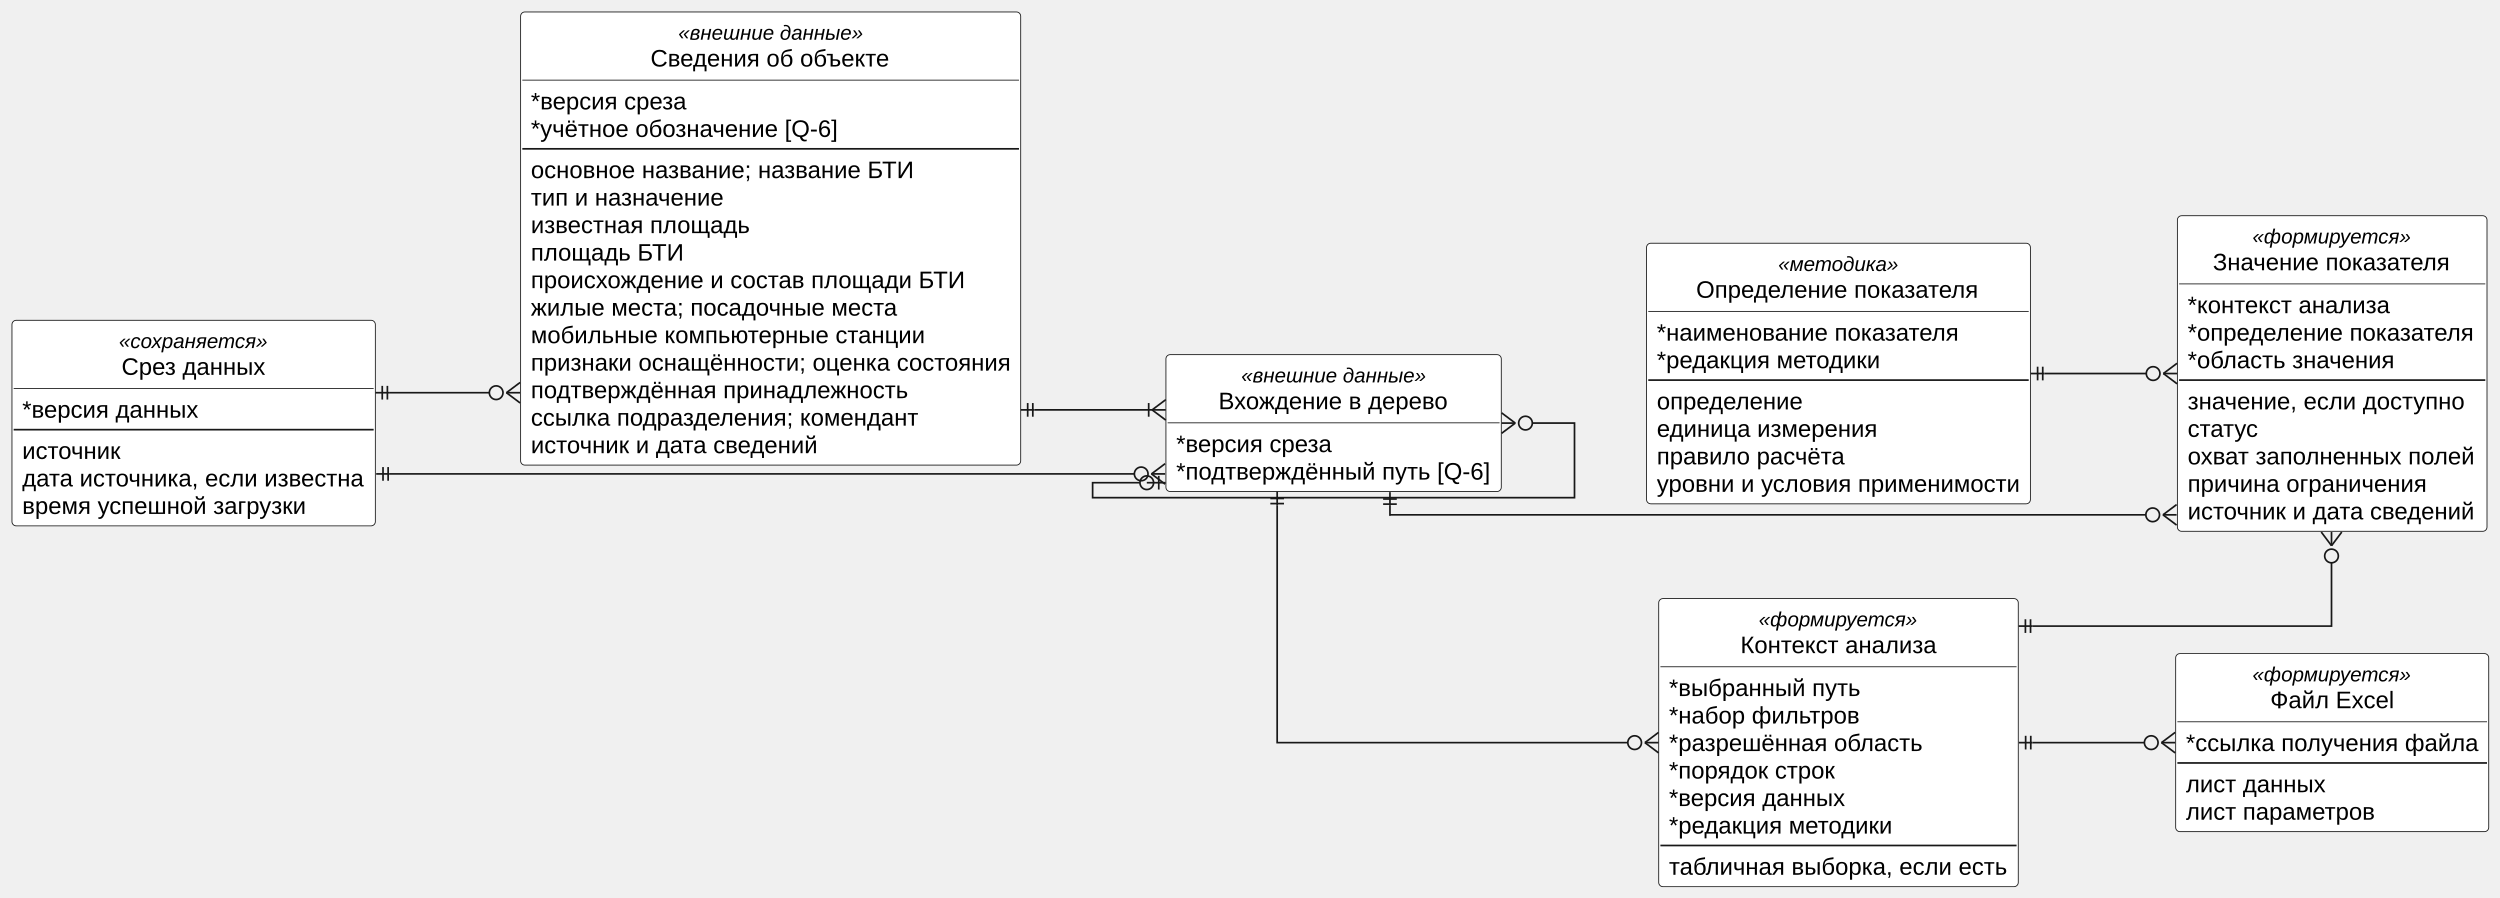
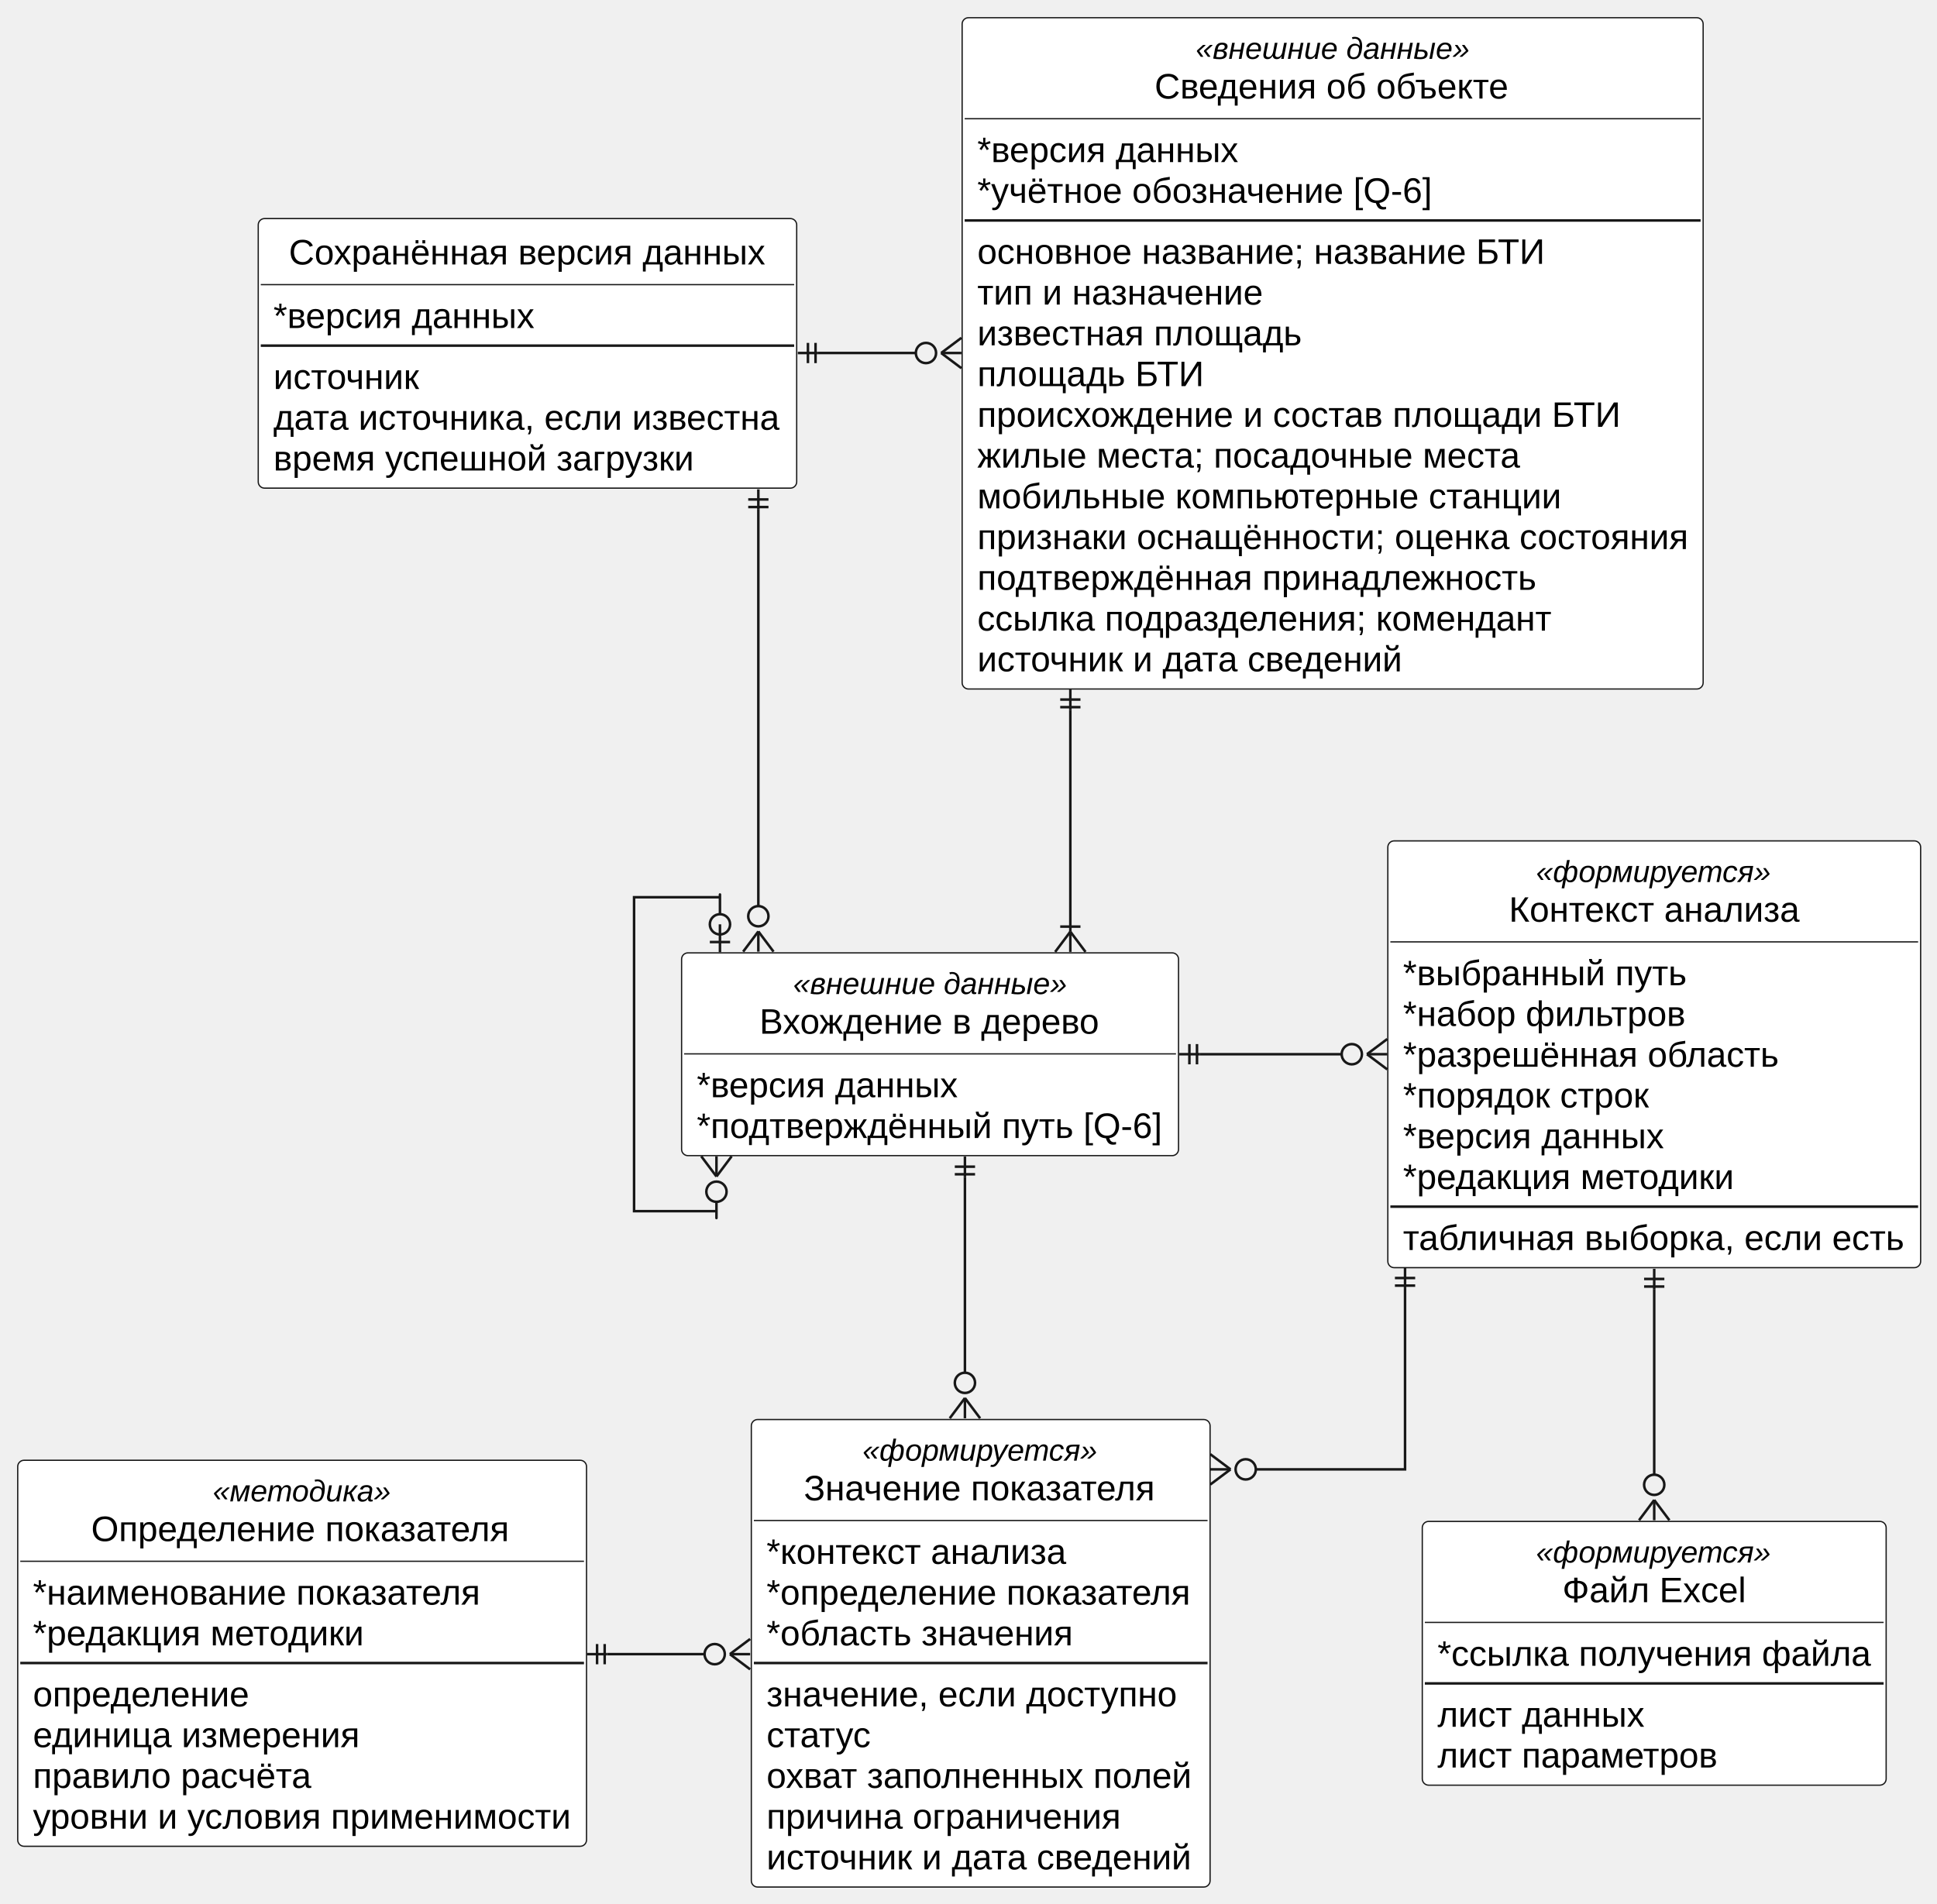
- <svg xmlns="http://www.w3.org/2000/svg" contentStyleType="text/css" data-diagram-type="CLASS" height="525px" preserveAspectRatio="none" style="width:1463px;height:525px;background:#FFFFFF;" version="1.1" viewBox="0 0 1463 525" width="1463px" zoomAndPan="magnify">
+ <svg xmlns="http://www.w3.org/2000/svg" contentStyleType="text/css" data-diagram-type="CLASS" height="752px" preserveAspectRatio="none" style="width:765px;height:752px;background:#FFFFFF;" version="1.1" viewBox="0 0 765 752" width="765px" zoomAndPan="magnify">
  <defs />
  <g>
    <g class="entity" data-entity="Snapshot" data-source-line="12" data-uid="ent0002" id="entity_Snapshot">
-       <rect fill="#FFFFFF" height="120.292" rx="2.5" ry="2.5" style="stroke:#181818;stroke-width:0.5;" width="212.655" x="7" y="187.44" />
-       <text fill="#000000" font-family="Arial" font-size="12" font-style="italic" lengthAdjust="spacing" textLength="87.463" x="69.596" y="203.696">«сохраняется»</text>
-       <text fill="#000000" font-family="Arial" font-size="14" lengthAdjust="spacing" textLength="84.472" x="71.092" y="219.371">Срез данных</text>
-       <line style="stroke:#181818;stroke-width:0.5;" x1="8" x2="218.655" y1="227.338" y2="227.338" />
-       <text fill="#000000" font-family="Arial" font-size="14" lengthAdjust="spacing" textLength="103.23" x="13" y="244.469">*версия данных</text>
-       <line style="stroke:#181818;stroke-width:1;" x1="8" x2="218.655" y1="251.436" y2="251.436" />
-       <text fill="#000000" font-family="Arial" font-size="14" lengthAdjust="spacing" textLength="57.989" x="13" y="268.568">источник</text>
-       <text fill="#000000" font-family="Arial" font-size="14" lengthAdjust="spacing" textLength="200.655" x="13" y="284.667">дата источника, если известна</text>
-       <text fill="#000000" font-family="Arial" font-size="14" lengthAdjust="spacing" textLength="166.394" x="13" y="300.765">время успешной загрузки</text>
+       <rect fill="#FFFFFF" height="106.493" rx="2.5" ry="2.5" style="stroke:#181818;stroke-width:0.5;" width="212.655" x="101.99" y="86.34" />
+       <text fill="#000000" font-family="Arial" font-size="14" lengthAdjust="spacing" textLength="188.487" x="114.074" y="104.472">Сохранённая версия данных</text>
+       <line style="stroke:#181818;stroke-width:0.5;" x1="102.99" x2="313.645" y1="112.439" y2="112.439" />
+       <text fill="#000000" font-family="Arial" font-size="14" lengthAdjust="spacing" textLength="103.23" x="107.99" y="129.571">*версия данных</text>
+       <line style="stroke:#181818;stroke-width:1;" x1="102.99" x2="313.645" y1="136.537" y2="136.537" />
+       <text fill="#000000" font-family="Arial" font-size="14" lengthAdjust="spacing" textLength="57.989" x="107.99" y="153.669">источник</text>
+       <text fill="#000000" font-family="Arial" font-size="14" lengthAdjust="spacing" textLength="200.655" x="107.99" y="169.768">дата источника, если известна</text>
+       <text fill="#000000" font-family="Arial" font-size="14" lengthAdjust="spacing" textLength="166.394" x="107.99" y="185.866">время успешной загрузки</text>
    </g>
    <g class="entity" data-entity="ObjectInfo" data-source-line="20" data-uid="ent0003" id="entity_ObjectInfo">
-       <rect fill="#FFFFFF" height="265.18" rx="2.5" ry="2.5" style="stroke:#181818;stroke-width:0.5;" width="292.649" x="304.66" y="7" />
-       <text fill="#000000" font-family="Arial" font-size="12" font-style="italic" lengthAdjust="spacing" textLength="108.152" x="396.909" y="23.256">«внешние данные»</text>
-       <text fill="#000000" font-family="Arial" font-size="14" lengthAdjust="spacing" textLength="140.67" x="380.65" y="38.931">Сведения об объекте</text>
-       <line style="stroke:#181818;stroke-width:0.5;" x1="305.66" x2="596.309" y1="46.898" y2="46.898" />
-       <text fill="#000000" font-family="Arial" font-size="14" lengthAdjust="spacing" textLength="91.526" x="310.66" y="64.029">*версия среза</text>
-       <text fill="#000000" font-family="Arial" font-size="14" lengthAdjust="spacing" textLength="180.086" x="310.66" y="80.128">*учётное обозначение [Q-6]</text>
-       <line style="stroke:#181818;stroke-width:1;" x1="305.66" x2="596.309" y1="87.095" y2="87.095" />
-       <text fill="#000000" font-family="Arial" font-size="14" lengthAdjust="spacing" textLength="225.401" x="310.66" y="104.227">основное название; название БТИ</text>
-       <text fill="#000000" font-family="Arial" font-size="14" lengthAdjust="spacing" textLength="113.285" x="310.66" y="120.325">тип и назначение</text>
-       <text fill="#000000" font-family="Arial" font-size="14" lengthAdjust="spacing" textLength="128.167" x="310.66" y="136.424">известная площадь</text>
-       <text fill="#000000" font-family="Arial" font-size="14" lengthAdjust="spacing" textLength="89.995" x="310.66" y="152.523">площадь БТИ</text>
-       <text fill="#000000" font-family="Arial" font-size="14" lengthAdjust="spacing" textLength="254.851" x="310.66" y="168.621">происхождение и состав площади БТИ</text>
-       <text fill="#000000" font-family="Arial" font-size="14" lengthAdjust="spacing" textLength="214.963" x="310.66" y="184.72">жилые места; посадочные места</text>
-       <text fill="#000000" font-family="Arial" font-size="14" lengthAdjust="spacing" textLength="231.137" x="310.66" y="200.818">мобильные компьютерные станции</text>
-       <text fill="#000000" font-family="Arial" font-size="14" lengthAdjust="spacing" textLength="280.649" x="310.66" y="216.917">признаки оснащённости; оценка состояния</text>
-       <text fill="#000000" font-family="Arial" font-size="14" lengthAdjust="spacing" textLength="221.416" x="310.66" y="233.016">подтверждённая принадлежность</text>
-       <text fill="#000000" font-family="Arial" font-size="14" lengthAdjust="spacing" textLength="227.534" x="310.66" y="249.114">ссылка подразделения; комендант</text>
-       <text fill="#000000" font-family="Arial" font-size="14" lengthAdjust="spacing" textLength="169.183" x="310.66" y="265.213">источник и дата сведений</text>
+       <rect fill="#FFFFFF" height="265.18" rx="2.5" ry="2.5" style="stroke:#181818;stroke-width:0.5;" width="292.649" x="379.99" y="7" />
+       <text fill="#000000" font-family="Arial" font-size="12" font-style="italic" lengthAdjust="spacing" textLength="108.152" x="472.238" y="23.256">«внешние данные»</text>
+       <text fill="#000000" font-family="Arial" font-size="14" lengthAdjust="spacing" textLength="140.67" x="455.98" y="38.931">Сведения об объекте</text>
+       <line style="stroke:#181818;stroke-width:0.5;" x1="380.99" x2="671.639" y1="46.898" y2="46.898" />
+       <text fill="#000000" font-family="Arial" font-size="14" lengthAdjust="spacing" textLength="103.23" x="385.99" y="64.029">*версия данных</text>
+       <text fill="#000000" font-family="Arial" font-size="14" lengthAdjust="spacing" textLength="180.086" x="385.99" y="80.128">*учётное обозначение [Q-6]</text>
+       <line style="stroke:#181818;stroke-width:1;" x1="380.99" x2="671.639" y1="87.095" y2="87.095" />
+       <text fill="#000000" font-family="Arial" font-size="14" lengthAdjust="spacing" textLength="225.401" x="385.99" y="104.227">основное название; название БТИ</text>
+       <text fill="#000000" font-family="Arial" font-size="14" lengthAdjust="spacing" textLength="113.285" x="385.99" y="120.325">тип и назначение</text>
+       <text fill="#000000" font-family="Arial" font-size="14" lengthAdjust="spacing" textLength="128.167" x="385.99" y="136.424">известная площадь</text>
+       <text fill="#000000" font-family="Arial" font-size="14" lengthAdjust="spacing" textLength="89.995" x="385.99" y="152.523">площадь БТИ</text>
+       <text fill="#000000" font-family="Arial" font-size="14" lengthAdjust="spacing" textLength="254.851" x="385.99" y="168.621">происхождение и состав площади БТИ</text>
+       <text fill="#000000" font-family="Arial" font-size="14" lengthAdjust="spacing" textLength="214.963" x="385.99" y="184.72">жилые места; посадочные места</text>
+       <text fill="#000000" font-family="Arial" font-size="14" lengthAdjust="spacing" textLength="231.137" x="385.99" y="200.818">мобильные компьютерные станции</text>
+       <text fill="#000000" font-family="Arial" font-size="14" lengthAdjust="spacing" textLength="280.649" x="385.99" y="216.917">признаки оснащённости; оценка состояния</text>
+       <text fill="#000000" font-family="Arial" font-size="14" lengthAdjust="spacing" textLength="221.416" x="385.99" y="233.016">подтверждённая принадлежность</text>
+       <text fill="#000000" font-family="Arial" font-size="14" lengthAdjust="spacing" textLength="227.534" x="385.99" y="249.114">ссылка подразделения; комендант</text>
+       <text fill="#000000" font-family="Arial" font-size="14" lengthAdjust="spacing" textLength="169.183" x="385.99" y="265.213">источник и дата сведений</text>
    </g>
    <g class="entity" data-entity="TreeEntry" data-source-line="37" data-uid="ent0004" id="entity_TreeEntry">
-       <rect fill="#FFFFFF" height="80.095" rx="2.5" ry="2.5" style="stroke:#181818;stroke-width:0.5;" width="196.256" x="682.3" y="207.54" />
-       <text fill="#000000" font-family="Arial" font-size="12" font-style="italic" lengthAdjust="spacing" textLength="108.152" x="726.352" y="223.796">«внешние данные»</text>
-       <text fill="#000000" font-family="Arial" font-size="14" lengthAdjust="spacing" textLength="134.75" x="713.053" y="239.471">Вхождение в дерево</text>
-       <line style="stroke:#181818;stroke-width:0.5;" x1="683.3" x2="877.556" y1="247.438" y2="247.438" />
-       <text fill="#000000" font-family="Arial" font-size="14" lengthAdjust="spacing" textLength="91.526" x="688.3" y="264.569">*версия среза</text>
-       <text fill="#000000" font-family="Arial" font-size="14" lengthAdjust="spacing" textLength="184.256" x="688.3" y="280.668">*подтверждённый путь [Q-6]</text>
+       <rect fill="#FFFFFF" height="80.095" rx="2.5" ry="2.5" style="stroke:#181818;stroke-width:0.5;" width="196.256" x="269.19" y="376.42" />
+       <text fill="#000000" font-family="Arial" font-size="12" font-style="italic" lengthAdjust="spacing" textLength="108.152" x="313.242" y="392.676">«внешние данные»</text>
+       <text fill="#000000" font-family="Arial" font-size="14" lengthAdjust="spacing" textLength="134.75" x="299.943" y="408.351">Вхождение в дерево</text>
+       <line style="stroke:#181818;stroke-width:0.5;" x1="270.19" x2="464.446" y1="416.317" y2="416.317" />
+       <text fill="#000000" font-family="Arial" font-size="14" lengthAdjust="spacing" textLength="103.23" x="275.19" y="433.449">*версия данных</text>
+       <text fill="#000000" font-family="Arial" font-size="14" lengthAdjust="spacing" textLength="184.256" x="275.19" y="449.548">*подтверждённый путь [Q-6]</text>
    </g>
    <g class="entity" data-entity="Definition" data-source-line="42" data-uid="ent0005" id="entity_Definition">
-       <rect fill="#FFFFFF" height="152.489" rx="2.5" ry="2.5" style="stroke:#181818;stroke-width:0.5;" width="224.639" x="963.56" y="142.34" />
-       <text fill="#000000" font-family="Arial" font-size="12" font-style="italic" lengthAdjust="spacing" textLength="70.564" x="1040.597" y="158.596">«методика»</text>
-       <text fill="#000000" font-family="Arial" font-size="14" lengthAdjust="spacing" textLength="166.612" x="992.573" y="174.271">Определение показателя</text>
-       <line style="stroke:#181818;stroke-width:0.5;" x1="964.56" x2="1187.199" y1="182.238" y2="182.238" />
-       <text fill="#000000" font-family="Arial" font-size="14" lengthAdjust="spacing" textLength="177.598" x="969.56" y="199.369">*наименование показателя</text>
-       <text fill="#000000" font-family="Arial" font-size="14" lengthAdjust="spacing" textLength="131.954" x="969.56" y="215.468">*редакция методики</text>
-       <line style="stroke:#181818;stroke-width:1;" x1="964.56" x2="1187.199" y1="222.435" y2="222.435" />
-       <text fill="#000000" font-family="Arial" font-size="14" lengthAdjust="spacing" textLength="86.188" x="969.56" y="239.567">определение</text>
-       <text fill="#000000" font-family="Arial" font-size="14" lengthAdjust="spacing" textLength="129.377" x="969.56" y="255.665">единица измерения</text>
-       <text fill="#000000" font-family="Arial" font-size="14" lengthAdjust="spacing" textLength="110.106" x="969.56" y="271.764">правило расчёта</text>
-       <text fill="#000000" font-family="Arial" font-size="14" lengthAdjust="spacing" textLength="212.639" x="969.56" y="287.863">уровни и условия применимости</text>
+       <rect fill="#FFFFFF" height="152.489" rx="2.5" ry="2.5" style="stroke:#181818;stroke-width:0.5;" width="224.639" x="7" y="576.86" />
+       <text fill="#000000" font-family="Arial" font-size="12" font-style="italic" lengthAdjust="spacing" textLength="70.564" x="84.037" y="593.116">«методика»</text>
+       <text fill="#000000" font-family="Arial" font-size="14" lengthAdjust="spacing" textLength="166.612" x="36.013" y="608.791">Определение показателя</text>
+       <line style="stroke:#181818;stroke-width:0.5;" x1="8" x2="230.639" y1="616.758" y2="616.758" />
+       <text fill="#000000" font-family="Arial" font-size="14" lengthAdjust="spacing" textLength="177.598" x="13" y="633.889">*наименование показателя</text>
+       <text fill="#000000" font-family="Arial" font-size="14" lengthAdjust="spacing" textLength="131.954" x="13" y="649.988">*редакция методики</text>
+       <line style="stroke:#181818;stroke-width:1;" x1="8" x2="230.639" y1="656.955" y2="656.955" />
+       <text fill="#000000" font-family="Arial" font-size="14" lengthAdjust="spacing" textLength="86.188" x="13" y="674.087">определение</text>
+       <text fill="#000000" font-family="Arial" font-size="14" lengthAdjust="spacing" textLength="129.377" x="13" y="690.185">единица измерения</text>
+       <text fill="#000000" font-family="Arial" font-size="14" lengthAdjust="spacing" textLength="110.106" x="13" y="706.284">правило расчёта</text>
+       <text fill="#000000" font-family="Arial" font-size="14" lengthAdjust="spacing" textLength="212.639" x="13" y="722.383">уровни и условия применимости</text>
    </g>
    <g class="entity" data-entity="Context" data-source-line="52" data-uid="ent0006" id="entity_Context">
-       <rect fill="#FFFFFF" height="168.588" rx="2.5" ry="2.5" style="stroke:#181818;stroke-width:0.5;" width="210.427" x="970.67" y="350.29" />
-       <text fill="#000000" font-family="Arial" font-size="12" font-style="italic" lengthAdjust="spacing" textLength="93.375" x="1029.196" y="366.546">«формируется»</text>
-       <text fill="#000000" font-family="Arial" font-size="14" lengthAdjust="spacing" textLength="114.796" x="1018.485" y="382.221">Контекст анализа</text>
-       <line style="stroke:#181818;stroke-width:0.5;" x1="971.67" x2="1180.097" y1="390.188" y2="390.188" />
-       <text fill="#000000" font-family="Arial" font-size="14" lengthAdjust="spacing" textLength="112.061" x="976.67" y="407.319">*выбранный путь</text>
-       <text fill="#000000" font-family="Arial" font-size="14" lengthAdjust="spacing" textLength="112.67" x="976.67" y="423.418">*набор фильтров</text>
-       <text fill="#000000" font-family="Arial" font-size="14" lengthAdjust="spacing" textLength="149.215" x="976.67" y="439.517">*разрешённая область</text>
-       <text fill="#000000" font-family="Arial" font-size="14" lengthAdjust="spacing" textLength="97.262" x="976.67" y="455.615">*порядок строк</text>
-       <text fill="#000000" font-family="Arial" font-size="14" lengthAdjust="spacing" textLength="103.23" x="976.67" y="471.714">*версия данных</text>
-       <text fill="#000000" font-family="Arial" font-size="14" lengthAdjust="spacing" textLength="131.954" x="976.67" y="487.812">*редакция методики</text>
-       <line style="stroke:#181818;stroke-width:1;" x1="971.67" x2="1180.097" y1="494.779" y2="494.779" />
-       <text fill="#000000" font-family="Arial" font-size="14" lengthAdjust="spacing" textLength="198.427" x="976.67" y="511.911">табличная выборка, если есть</text>
+       <rect fill="#FFFFFF" height="168.588" rx="2.5" ry="2.5" style="stroke:#181818;stroke-width:0.5;" width="210.427" x="548.11" y="332.18" />
+       <text fill="#000000" font-family="Arial" font-size="12" font-style="italic" lengthAdjust="spacing" textLength="93.375" x="606.636" y="348.436">«формируется»</text>
+       <text fill="#000000" font-family="Arial" font-size="14" lengthAdjust="spacing" textLength="114.796" x="595.925" y="364.111">Контекст анализа</text>
+       <line style="stroke:#181818;stroke-width:0.5;" x1="549.11" x2="757.537" y1="372.077" y2="372.077" />
+       <text fill="#000000" font-family="Arial" font-size="14" lengthAdjust="spacing" textLength="112.061" x="554.11" y="389.209">*выбранный путь</text>
+       <text fill="#000000" font-family="Arial" font-size="14" lengthAdjust="spacing" textLength="112.67" x="554.11" y="405.308">*набор фильтров</text>
+       <text fill="#000000" font-family="Arial" font-size="14" lengthAdjust="spacing" textLength="149.215" x="554.11" y="421.407">*разрешённая область</text>
+       <text fill="#000000" font-family="Arial" font-size="14" lengthAdjust="spacing" textLength="97.262" x="554.11" y="437.505">*порядок строк</text>
+       <text fill="#000000" font-family="Arial" font-size="14" lengthAdjust="spacing" textLength="103.23" x="554.11" y="453.604">*версия данных</text>
+       <text fill="#000000" font-family="Arial" font-size="14" lengthAdjust="spacing" textLength="131.954" x="554.11" y="469.702">*редакция методики</text>
+       <line style="stroke:#181818;stroke-width:1;" x1="549.11" x2="757.537" y1="476.669" y2="476.669" />
+       <text fill="#000000" font-family="Arial" font-size="14" lengthAdjust="spacing" textLength="198.427" x="554.11" y="493.801">табличная выборка, если есть</text>
    </g>
    <g class="entity" data-entity="MetricValue" data-source-line="63" data-uid="ent0007" id="entity_MetricValue">
-       <rect fill="#FFFFFF" height="184.686" rx="2.5" ry="2.5" style="stroke:#181818;stroke-width:0.5;" width="181.183" x="1274.21" y="126.24" />
-       <text fill="#000000" font-family="Arial" font-size="12" font-style="italic" lengthAdjust="spacing" textLength="93.375" x="1318.114" y="142.496">«формируется»</text>
-       <text fill="#000000" font-family="Arial" font-size="14" lengthAdjust="spacing" textLength="139.713" x="1294.945" y="158.171">Значение показателя</text>
-       <line style="stroke:#181818;stroke-width:0.5;" x1="1275.21" x2="1454.393" y1="166.137" y2="166.137" />
-       <text fill="#000000" font-family="Arial" font-size="14" lengthAdjust="spacing" textLength="118.214" x="1280.21" y="183.269">*контекст анализа</text>
-       <text fill="#000000" font-family="Arial" font-size="14" lengthAdjust="spacing" textLength="168.957" x="1280.21" y="199.368">*определение показателя</text>
-       <text fill="#000000" font-family="Arial" font-size="14" lengthAdjust="spacing" textLength="121.953" x="1280.21" y="215.467">*область значения</text>
-       <line style="stroke:#181818;stroke-width:1;" x1="1275.21" x2="1454.393" y1="222.433" y2="222.433" />
-       <text fill="#000000" font-family="Arial" font-size="14" lengthAdjust="spacing" textLength="162.265" x="1280.21" y="239.565">значение, если доступно</text>
-       <text fill="#000000" font-family="Arial" font-size="14" lengthAdjust="spacing" textLength="41.61" x="1280.21" y="255.664">статус</text>
-       <text fill="#000000" font-family="Arial" font-size="14" lengthAdjust="spacing" textLength="169.128" x="1280.21" y="271.762">охват заполненных полей</text>
-       <text fill="#000000" font-family="Arial" font-size="14" lengthAdjust="spacing" textLength="139.939" x="1280.21" y="287.861">причина ограничения</text>
-       <text fill="#000000" font-family="Arial" font-size="14" lengthAdjust="spacing" textLength="169.183" x="1280.21" y="303.96">источник и дата сведений</text>
+       <rect fill="#FFFFFF" height="184.686" rx="2.5" ry="2.5" style="stroke:#181818;stroke-width:0.5;" width="181.183" x="296.73" y="560.76" />
+       <text fill="#000000" font-family="Arial" font-size="12" font-style="italic" lengthAdjust="spacing" textLength="93.375" x="340.634" y="577.016">«формируется»</text>
+       <text fill="#000000" font-family="Arial" font-size="14" lengthAdjust="spacing" textLength="139.713" x="317.465" y="592.691">Значение показателя</text>
+       <line style="stroke:#181818;stroke-width:0.5;" x1="297.73" x2="476.913" y1="600.658" y2="600.658" />
+       <text fill="#000000" font-family="Arial" font-size="14" lengthAdjust="spacing" textLength="118.214" x="302.73" y="617.789">*контекст анализа</text>
+       <text fill="#000000" font-family="Arial" font-size="14" lengthAdjust="spacing" textLength="168.957" x="302.73" y="633.888">*определение показателя</text>
+       <text fill="#000000" font-family="Arial" font-size="14" lengthAdjust="spacing" textLength="121.953" x="302.73" y="649.987">*область значения</text>
+       <line style="stroke:#181818;stroke-width:1;" x1="297.73" x2="476.913" y1="656.953" y2="656.953" />
+       <text fill="#000000" font-family="Arial" font-size="14" lengthAdjust="spacing" textLength="162.265" x="302.73" y="674.085">значение, если доступно</text>
+       <text fill="#000000" font-family="Arial" font-size="14" lengthAdjust="spacing" textLength="41.61" x="302.73" y="690.184">статус</text>
+       <text fill="#000000" font-family="Arial" font-size="14" lengthAdjust="spacing" textLength="169.128" x="302.73" y="706.283">охват заполненных полей</text>
+       <text fill="#000000" font-family="Arial" font-size="14" lengthAdjust="spacing" textLength="139.939" x="302.73" y="722.381">причина ограничения</text>
+       <text fill="#000000" font-family="Arial" font-size="14" lengthAdjust="spacing" textLength="169.183" x="302.73" y="738.48">источник и дата сведений</text>
    </g>
    <g class="entity" data-entity="ExcelFile" data-source-line="75" data-uid="ent0008" id="entity_ExcelFile">
-       <rect fill="#FFFFFF" height="104.193" rx="2.5" ry="2.5" style="stroke:#181818;stroke-width:0.5;" width="183.199" x="1273.2" y="382.49" />
-       <text fill="#000000" font-family="Arial" font-size="12" font-style="italic" lengthAdjust="spacing" textLength="93.375" x="1318.112" y="398.746">«формируется»</text>
-       <text fill="#000000" font-family="Arial" font-size="14" lengthAdjust="spacing" textLength="72.543" x="1328.528" y="414.421">Файл Excel</text>
-       <line style="stroke:#181818;stroke-width:0.5;" x1="1274.2" x2="1455.399" y1="422.387" y2="422.387" />
-       <text fill="#000000" font-family="Arial" font-size="14" lengthAdjust="spacing" textLength="171.199" x="1279.2" y="439.519">*ссылка получения файла</text>
-       <line style="stroke:#181818;stroke-width:1;" x1="1274.2" x2="1455.399" y1="446.486" y2="446.486" />
-       <text fill="#000000" font-family="Arial" font-size="14" lengthAdjust="spacing" textLength="81.772" x="1279.2" y="463.618">лист данных</text>
-       <text fill="#000000" font-family="Arial" font-size="14" lengthAdjust="spacing" textLength="111.064" x="1279.2" y="479.717">лист параметров</text>
+       <rect fill="#FFFFFF" height="104.193" rx="2.5" ry="2.5" style="stroke:#181818;stroke-width:0.5;" width="183.199" x="561.72" y="601.01" />
+       <text fill="#000000" font-family="Arial" font-size="12" font-style="italic" lengthAdjust="spacing" textLength="93.375" x="606.632" y="617.266">«формируется»</text>
+       <text fill="#000000" font-family="Arial" font-size="14" lengthAdjust="spacing" textLength="72.543" x="617.048" y="632.941">Файл Excel</text>
+       <line style="stroke:#181818;stroke-width:0.5;" x1="562.72" x2="743.919" y1="640.908" y2="640.908" />
+       <text fill="#000000" font-family="Arial" font-size="14" lengthAdjust="spacing" textLength="171.199" x="567.72" y="658.039">*ссылка получения файла</text>
+       <line style="stroke:#181818;stroke-width:1;" x1="562.72" x2="743.919" y1="665.006" y2="665.006" />
+       <text fill="#000000" font-family="Arial" font-size="14" lengthAdjust="spacing" textLength="81.772" x="567.72" y="682.138">лист данных</text>
+       <text fill="#000000" font-family="Arial" font-size="14" lengthAdjust="spacing" textLength="111.064" x="567.72" y="698.237">лист параметров</text>
    </g>
    <g class="link" data-entity-1="Snapshot" data-entity-2="ObjectInfo" data-source-line="82" data-uid="lnk9" id="link_Snapshot_ObjectInfo">
-       <path codeLine="82" d="M227.7,229.81 C254.57,229.81 257.9,229.81 286.36,229.81" fill="none" id="Snapshot-ObjectInfo" style="stroke:#181818;stroke-width:1;" />
-       <line style="stroke:#181818;stroke-width:1;" x1="223.7" x2="223.7" y1="233.81" y2="225.81" />
-       <line style="stroke:#181818;stroke-width:1;" x1="226.7" x2="226.7" y1="233.81" y2="225.81" />
-       <line style="stroke:#181818;stroke-width:1;" x1="227.7" x2="219.7" y1="229.81" y2="229.81" />
-       <line style="stroke:#181818;stroke-width:1;" x1="296.36" x2="304.36" y1="229.81" y2="223.81" />
-       <line style="stroke:#181818;stroke-width:1;" x1="296.36" x2="304.36" y1="229.81" y2="235.81" />
-       <line style="stroke:#181818;stroke-width:1;" x1="296.36" x2="304.36" y1="229.81" y2="229.81" />
-       <ellipse cx="290.36" cy="229.81" fill="none" rx="4" ry="4" style="stroke:#181818;stroke-width:1;" />
+       <path codeLine="82" d="M323.09,139.45 C343.84,139.45 339.93,139.45 361.7,139.45" fill="none" id="Snapshot-ObjectInfo" style="stroke:#181818;stroke-width:1;" />
+       <line style="stroke:#181818;stroke-width:1;" x1="319.09" x2="319.09" y1="143.45" y2="135.45" />
+       <line style="stroke:#181818;stroke-width:1;" x1="322.09" x2="322.09" y1="143.45" y2="135.45" />
+       <line style="stroke:#181818;stroke-width:1;" x1="323.09" x2="315.09" y1="139.45" y2="139.45" />
+       <line style="stroke:#181818;stroke-width:1;" x1="371.7" x2="379.7" y1="139.45" y2="133.45" />
+       <line style="stroke:#181818;stroke-width:1;" x1="371.7" x2="379.7" y1="139.45" y2="145.45" />
+       <line style="stroke:#181818;stroke-width:1;" x1="371.7" x2="379.7" y1="139.45" y2="139.45" />
+       <ellipse cx="365.7" cy="139.45" fill="none" rx="4" ry="4" style="stroke:#181818;stroke-width:1;" />
    </g>
    <g class="link" data-entity-1="Snapshot" data-entity-2="TreeEntry" data-source-line="83" data-uid="lnk10" id="link_Snapshot_TreeEntry">
-       <path codeLine="83" d="M228.14,277.33 C355.4,277.33 540.29,277.33 663.83,277.33" fill="none" id="Snapshot-TreeEntry" style="stroke:#181818;stroke-width:1;" />
-       <line style="stroke:#181818;stroke-width:1;" x1="224.14" x2="224.14" y1="281.33" y2="273.33" />
-       <line style="stroke:#181818;stroke-width:1;" x1="227.14" x2="227.14" y1="281.33" y2="273.33" />
-       <line style="stroke:#181818;stroke-width:1;" x1="228.14" x2="220.14" y1="277.33" y2="277.33" />
-       <line style="stroke:#181818;stroke-width:1;" x1="673.83" x2="681.83" y1="277.33" y2="271.33" />
-       <line style="stroke:#181818;stroke-width:1;" x1="673.83" x2="681.83" y1="277.33" y2="283.33" />
-       <line style="stroke:#181818;stroke-width:1;" x1="673.83" x2="681.83" y1="277.33" y2="277.33" />
-       <ellipse cx="667.83" cy="277.33" fill="none" rx="4" ry="4" style="stroke:#181818;stroke-width:1;" />
+       <path codeLine="83" d="M299.5,201.3 C299.5,254.77 299.5,309.64 299.5,357.94" fill="none" id="Snapshot-TreeEntry" style="stroke:#181818;stroke-width:1;" />
+       <line style="stroke:#181818;stroke-width:1;" x1="295.5" x2="303.5" y1="197.3" y2="197.3" />
+       <line style="stroke:#181818;stroke-width:1;" x1="295.5" x2="303.5" y1="200.3" y2="200.3" />
+       <line style="stroke:#181818;stroke-width:1;" x1="299.5" x2="299.5" y1="201.3" y2="193.3" />
+       <line style="stroke:#181818;stroke-width:1;" x1="299.5" x2="305.5" y1="367.94" y2="375.94" />
+       <line style="stroke:#181818;stroke-width:1;" x1="299.5" x2="293.5" y1="367.94" y2="375.94" />
+       <line style="stroke:#181818;stroke-width:1;" x1="299.5" x2="299.5" y1="367.94" y2="375.94" />
+       <ellipse cx="299.5" cy="361.94" fill="none" rx="4" ry="4" style="stroke:#181818;stroke-width:1;" />
    </g>
    <g class="link" data-entity-1="ObjectInfo" data-entity-2="TreeEntry" data-source-line="84" data-uid="lnk11" id="link_ObjectInfo_TreeEntry">
-       <path codeLine="84" d="M605.4,239.86 C634.1,239.86 647.55,239.86 674.21,239.86" fill="none" id="ObjectInfo-TreeEntry" style="stroke:#181818;stroke-width:1;" />
-       <line style="stroke:#181818;stroke-width:1;" x1="601.4" x2="601.4" y1="243.86" y2="235.86" />
-       <line style="stroke:#181818;stroke-width:1;" x1="604.4" x2="604.4" y1="243.86" y2="235.86" />
-       <line style="stroke:#181818;stroke-width:1;" x1="605.4" x2="597.4" y1="239.86" y2="239.86" />
-       <line style="stroke:#181818;stroke-width:1;" x1="674.21" x2="682.21" y1="239.86" y2="233.86" />
-       <line style="stroke:#181818;stroke-width:1;" x1="674.21" x2="682.21" y1="239.86" y2="245.86" />
-       <line style="stroke:#181818;stroke-width:1;" x1="674.21" x2="682.21" y1="239.86" y2="239.86" />
-       <line style="stroke:#181818;stroke-width:1;" x1="672.21" x2="672.21" y1="235.86" y2="243.86" />
+       <path codeLine="84" d="M422.72,280.35 C422.72,318.1 422.72,340.42 422.72,368.04" fill="none" id="ObjectInfo-TreeEntry" style="stroke:#181818;stroke-width:1;" />
+       <line style="stroke:#181818;stroke-width:1;" x1="418.72" x2="426.72" y1="276.35" y2="276.35" />
+       <line style="stroke:#181818;stroke-width:1;" x1="418.72" x2="426.72" y1="279.35" y2="279.35" />
+       <line style="stroke:#181818;stroke-width:1;" x1="422.72" x2="422.72" y1="280.35" y2="272.35" />
+       <line style="stroke:#181818;stroke-width:1;" x1="422.72" x2="428.72" y1="368.04" y2="376.04" />
+       <line style="stroke:#181818;stroke-width:1;" x1="422.72" x2="416.72" y1="368.04" y2="376.04" />
+       <line style="stroke:#181818;stroke-width:1;" x1="422.72" x2="422.72" y1="368.04" y2="376.04" />
+       <line style="stroke:#181818;stroke-width:1;" x1="426.72" x2="418.72" y1="366.04" y2="366.04" />
    </g>
    <g class="link" data-entity-1="TreeEntry" data-entity-2="TreeEntry" data-source-line="85" data-uid="lnk12" id="link_TreeEntry_TreeEntry">
-       <path codeLine="85" d="M667.1,282.48 C643.21,282.48 639.4,282.48 639.4,282.48 C639.4,282.48 639.4,291.23 639.4,291.23 C639.4,291.23 921.4,291.23 921.4,291.23 C921.4,291.23 921.4,247.59 921.4,247.59 C921.4,247.59 920.59,247.59 896.72,247.59" fill="none" id="TreeEntry-TreeEntry" style="stroke:#181818;stroke-width:1;" />
-       <line style="stroke:#181818;stroke-width:1;" x1="671.1" x2="682.1" y1="282.48" y2="282.48" />
-       <ellipse cx="671.1" cy="282.48" fill="none" rx="4" ry="4" style="stroke:#181818;stroke-width:1;" />
-       <line style="stroke:#181818;stroke-width:1;" x1="678.1" x2="678.1" y1="278.48" y2="286.48" />
-       <line style="stroke:#181818;stroke-width:1;" x1="886.72" x2="878.72" y1="247.59" y2="253.59" />
-       <line style="stroke:#181818;stroke-width:1;" x1="886.72" x2="878.72" y1="247.59" y2="241.59" />
-       <line style="stroke:#181818;stroke-width:1;" x1="886.72" x2="878.72" y1="247.59" y2="247.59" />
-       <ellipse cx="892.72" cy="247.59" fill="none" rx="4" ry="4" style="stroke:#181818;stroke-width:1;" />
+       <path codeLine="85" d="M284.34,361.14 C284.34,349.3 284.34,354.45 284.34,354.45 C284.34,354.45 250.42,354.45 250.42,354.45 C250.42,354.45 250.42,478.45 250.42,478.45 C250.42,478.45 282.96,478.45 282.96,478.45 C282.96,478.45 282.96,486.61 282.96,474.77" fill="none" id="TreeEntry-TreeEntry" style="stroke:#181818;stroke-width:1;" />
+       <line style="stroke:#181818;stroke-width:1;" x1="284.34" x2="284.34" y1="365.14" y2="376.14" />
+       <ellipse cx="284.34" cy="365.14" fill="none" rx="4" ry="4" style="stroke:#181818;stroke-width:1;" />
+       <line style="stroke:#181818;stroke-width:1;" x1="288.34" x2="280.34" y1="372.14" y2="372.14" />
+       <line style="stroke:#181818;stroke-width:1;" x1="282.96" x2="276.96" y1="464.77" y2="456.77" />
+       <line style="stroke:#181818;stroke-width:1;" x1="282.96" x2="288.96" y1="464.77" y2="456.77" />
+       <line style="stroke:#181818;stroke-width:1;" x1="282.96" x2="282.96" y1="464.77" y2="456.77" />
+       <ellipse cx="282.96" cy="470.77" fill="none" rx="4" ry="4" style="stroke:#181818;stroke-width:1;" />
    </g>
    <g class="link" data-entity-1="TreeEntry" data-entity-2="Context" data-source-line="86" data-uid="lnk13" id="link_TreeEntry_Context">
-       <path codeLine="86" d="M747.4,295.7 C747.4,350.65 747.4,434.59 747.4,434.59 C747.4,434.59 856.51,434.59 952.59,434.59" fill="none" id="TreeEntry-Context" style="stroke:#181818;stroke-width:1;" />
-       <line style="stroke:#181818;stroke-width:1;" x1="743.4" x2="751.4" y1="291.7" y2="291.7" />
-       <line style="stroke:#181818;stroke-width:1;" x1="743.4" x2="751.4" y1="294.7" y2="294.7" />
-       <line style="stroke:#181818;stroke-width:1;" x1="747.4" x2="747.4" y1="295.7" y2="287.7" />
-       <line style="stroke:#181818;stroke-width:1;" x1="962.59" x2="970.59" y1="434.59" y2="428.59" />
-       <line style="stroke:#181818;stroke-width:1;" x1="962.59" x2="970.59" y1="434.59" y2="440.59" />
-       <line style="stroke:#181818;stroke-width:1;" x1="962.59" x2="970.59" y1="434.59" y2="434.59" />
-       <ellipse cx="956.59" cy="434.59" fill="none" rx="4" ry="4" style="stroke:#181818;stroke-width:1;" />
+       <path codeLine="86" d="M473.74,416.45 C500.24,416.45 503.01,416.45 529.88,416.45" fill="none" id="TreeEntry-Context" style="stroke:#181818;stroke-width:1;" />
+       <line style="stroke:#181818;stroke-width:1;" x1="469.74" x2="469.74" y1="420.45" y2="412.45" />
+       <line style="stroke:#181818;stroke-width:1;" x1="472.74" x2="472.74" y1="420.45" y2="412.45" />
+       <line style="stroke:#181818;stroke-width:1;" x1="473.74" x2="465.74" y1="416.45" y2="416.45" />
+       <line style="stroke:#181818;stroke-width:1;" x1="539.88" x2="547.88" y1="416.45" y2="410.45" />
+       <line style="stroke:#181818;stroke-width:1;" x1="539.88" x2="547.88" y1="416.45" y2="422.45" />
+       <line style="stroke:#181818;stroke-width:1;" x1="539.88" x2="547.88" y1="416.45" y2="416.45" />
+       <ellipse cx="533.88" cy="416.45" fill="none" rx="4" ry="4" style="stroke:#181818;stroke-width:1;" />
    </g>
    <g class="link" data-entity-1="Context" data-entity-2="MetricValue" data-source-line="87" data-uid="lnk14" id="link_Context_MetricValue">
-       <path codeLine="87" d="M1189.27,366.39 C1271.69,366.39 1364.4,366.39 1364.4,366.39 C1364.4,366.39 1364.4,359.05 1364.4,329.35" fill="none" id="Context-MetricValue" style="stroke:#181818;stroke-width:1;" />
-       <line style="stroke:#181818;stroke-width:1;" x1="1185.27" x2="1185.27" y1="370.39" y2="362.39" />
-       <line style="stroke:#181818;stroke-width:1;" x1="1188.27" x2="1188.27" y1="370.39" y2="362.39" />
-       <line style="stroke:#181818;stroke-width:1;" x1="1189.27" x2="1181.27" y1="366.39" y2="366.39" />
-       <line style="stroke:#181818;stroke-width:1;" x1="1364.4" x2="1358.4" y1="319.35" y2="311.35" />
-       <line style="stroke:#181818;stroke-width:1;" x1="1364.4" x2="1370.4" y1="319.35" y2="311.35" />
-       <line style="stroke:#181818;stroke-width:1;" x1="1364.4" x2="1364.4" y1="319.35" y2="311.35" />
-       <ellipse cx="1364.4" cy="325.35" fill="none" rx="4" ry="4" style="stroke:#181818;stroke-width:1;" />
+       <path codeLine="87" d="M554.91,508.86 C554.91,549.04 554.91,580.45 554.91,580.45 C554.91,580.45 535.47,580.45 495.98,580.45" fill="none" id="Context-MetricValue" style="stroke:#181818;stroke-width:1;" />
+       <line style="stroke:#181818;stroke-width:1;" x1="550.91" x2="558.91" y1="504.86" y2="504.86" />
+       <line style="stroke:#181818;stroke-width:1;" x1="550.91" x2="558.91" y1="507.86" y2="507.86" />
+       <line style="stroke:#181818;stroke-width:1;" x1="554.91" x2="554.91" y1="508.86" y2="500.86" />
+       <line style="stroke:#181818;stroke-width:1;" x1="485.98" x2="477.98" y1="580.45" y2="586.45" />
+       <line style="stroke:#181818;stroke-width:1;" x1="485.98" x2="477.98" y1="580.45" y2="574.45" />
+       <line style="stroke:#181818;stroke-width:1;" x1="485.98" x2="477.98" y1="580.45" y2="580.45" />
+       <ellipse cx="491.98" cy="580.45" fill="none" rx="4" ry="4" style="stroke:#181818;stroke-width:1;" />
    </g>
    <g class="link" data-entity-1="Definition" data-entity-2="MetricValue" data-source-line="88" data-uid="lnk15" id="link_Definition_MetricValue">
-       <path codeLine="88" d="M1196.41,218.59 C1224.77,218.59 1228.86,218.59 1256.01,218.59" fill="none" id="Definition-MetricValue" style="stroke:#181818;stroke-width:1;" />
-       <line style="stroke:#181818;stroke-width:1;" x1="1192.41" x2="1192.41" y1="222.59" y2="214.59" />
-       <line style="stroke:#181818;stroke-width:1;" x1="1195.41" x2="1195.41" y1="222.59" y2="214.59" />
-       <line style="stroke:#181818;stroke-width:1;" x1="1196.41" x2="1188.41" y1="218.59" y2="218.59" />
-       <line style="stroke:#181818;stroke-width:1;" x1="1266.01" x2="1274.01" y1="218.59" y2="212.59" />
-       <line style="stroke:#181818;stroke-width:1;" x1="1266.01" x2="1274.01" y1="218.59" y2="224.59" />
-       <line style="stroke:#181818;stroke-width:1;" x1="1266.01" x2="1274.01" y1="218.59" y2="218.59" />
-       <ellipse cx="1260.01" cy="218.59" fill="none" rx="4" ry="4" style="stroke:#181818;stroke-width:1;" />
+       <path codeLine="88" d="M239.81,653.45 C261.3,653.45 257.54,653.45 278.26,653.45" fill="none" id="Definition-MetricValue" style="stroke:#181818;stroke-width:1;" />
+       <line style="stroke:#181818;stroke-width:1;" x1="235.81" x2="235.81" y1="657.45" y2="649.45" />
+       <line style="stroke:#181818;stroke-width:1;" x1="238.81" x2="238.81" y1="657.45" y2="649.45" />
+       <line style="stroke:#181818;stroke-width:1;" x1="239.81" x2="231.81" y1="653.45" y2="653.45" />
+       <line style="stroke:#181818;stroke-width:1;" x1="288.26" x2="296.26" y1="653.45" y2="647.45" />
+       <line style="stroke:#181818;stroke-width:1;" x1="288.26" x2="296.26" y1="653.45" y2="659.45" />
+       <line style="stroke:#181818;stroke-width:1;" x1="288.26" x2="296.26" y1="653.45" y2="653.45" />
+       <ellipse cx="282.26" cy="653.45" fill="none" rx="4" ry="4" style="stroke:#181818;stroke-width:1;" />
    </g>
    <g class="link" data-entity-1="TreeEntry" data-entity-2="MetricValue" data-source-line="89" data-uid="lnk16" id="link_TreeEntry_MetricValue">
-       <path codeLine="89" d="M813.4,296.01 C813.4,303.64 813.4,301.28 813.4,301.28 C813.4,301.28 1099.13,301.28 1255.75,301.28" fill="none" id="TreeEntry-MetricValue" style="stroke:#181818;stroke-width:1;" />
-       <line style="stroke:#181818;stroke-width:1;" x1="809.4" x2="817.4" y1="292.01" y2="292.01" />
-       <line style="stroke:#181818;stroke-width:1;" x1="809.4" x2="817.4" y1="295.01" y2="295.01" />
-       <line style="stroke:#181818;stroke-width:1;" x1="813.4" x2="813.4" y1="296.01" y2="288.01" />
-       <line style="stroke:#181818;stroke-width:1;" x1="1265.75" x2="1273.75" y1="301.28" y2="295.28" />
-       <line style="stroke:#181818;stroke-width:1;" x1="1265.75" x2="1273.75" y1="301.28" y2="307.28" />
-       <line style="stroke:#181818;stroke-width:1;" x1="1265.75" x2="1273.75" y1="301.28" y2="301.28" />
-       <ellipse cx="1259.75" cy="301.28" fill="none" rx="4" ry="4" style="stroke:#181818;stroke-width:1;" />
+       <path codeLine="89" d="M381.09,464.88 C381.09,493.26 381.09,506.41 381.09,542.27" fill="none" id="TreeEntry-MetricValue" style="stroke:#181818;stroke-width:1;" />
+       <line style="stroke:#181818;stroke-width:1;" x1="377.09" x2="385.09" y1="460.88" y2="460.88" />
+       <line style="stroke:#181818;stroke-width:1;" x1="377.09" x2="385.09" y1="463.88" y2="463.88" />
+       <line style="stroke:#181818;stroke-width:1;" x1="381.09" x2="381.09" y1="464.88" y2="456.88" />
+       <line style="stroke:#181818;stroke-width:1;" x1="381.09" x2="387.09" y1="552.27" y2="560.27" />
+       <line style="stroke:#181818;stroke-width:1;" x1="381.09" x2="375.09" y1="552.27" y2="560.27" />
+       <line style="stroke:#181818;stroke-width:1;" x1="381.09" x2="381.09" y1="552.27" y2="560.27" />
+       <ellipse cx="381.09" cy="546.27" fill="none" rx="4" ry="4" style="stroke:#181818;stroke-width:1;" />
    </g>
    <g class="link" data-entity-1="Context" data-entity-2="ExcelFile" data-source-line="90" data-uid="lnk17" id="link_Context_ExcelFile">
-       <path codeLine="90" d="M1189.41,434.59 C1219.4,434.59 1225.8,434.59 1254.9,434.59" fill="none" id="Context-ExcelFile" style="stroke:#181818;stroke-width:1;" />
-       <line style="stroke:#181818;stroke-width:1;" x1="1185.41" x2="1185.41" y1="438.59" y2="430.59" />
-       <line style="stroke:#181818;stroke-width:1;" x1="1188.41" x2="1188.41" y1="438.59" y2="430.59" />
-       <line style="stroke:#181818;stroke-width:1;" x1="1189.41" x2="1181.41" y1="434.59" y2="434.59" />
-       <line style="stroke:#181818;stroke-width:1;" x1="1264.9" x2="1272.9" y1="434.59" y2="428.59" />
-       <line style="stroke:#181818;stroke-width:1;" x1="1264.9" x2="1272.9" y1="434.59" y2="440.59" />
-       <line style="stroke:#181818;stroke-width:1;" x1="1264.9" x2="1272.9" y1="434.59" y2="434.59" />
-       <ellipse cx="1258.9" cy="434.59" fill="none" rx="4" ry="4" style="stroke:#181818;stroke-width:1;" />
+       <path codeLine="90" d="M653.32,509.23 C653.32,542.39 653.32,553.37 653.32,582.55" fill="none" id="Context-ExcelFile" style="stroke:#181818;stroke-width:1;" />
+       <line style="stroke:#181818;stroke-width:1;" x1="649.32" x2="657.32" y1="505.23" y2="505.23" />
+       <line style="stroke:#181818;stroke-width:1;" x1="649.32" x2="657.32" y1="508.23" y2="508.23" />
+       <line style="stroke:#181818;stroke-width:1;" x1="653.32" x2="653.32" y1="509.23" y2="501.23" />
+       <line style="stroke:#181818;stroke-width:1;" x1="653.32" x2="659.32" y1="592.55" y2="600.55" />
+       <line style="stroke:#181818;stroke-width:1;" x1="653.32" x2="647.32" y1="592.55" y2="600.55" />
+       <line style="stroke:#181818;stroke-width:1;" x1="653.32" x2="653.32" y1="592.55" y2="600.55" />
+       <ellipse cx="653.32" cy="586.55" fill="none" rx="4" ry="4" style="stroke:#181818;stroke-width:1;" />
    </g>
  </g>
</svg>
